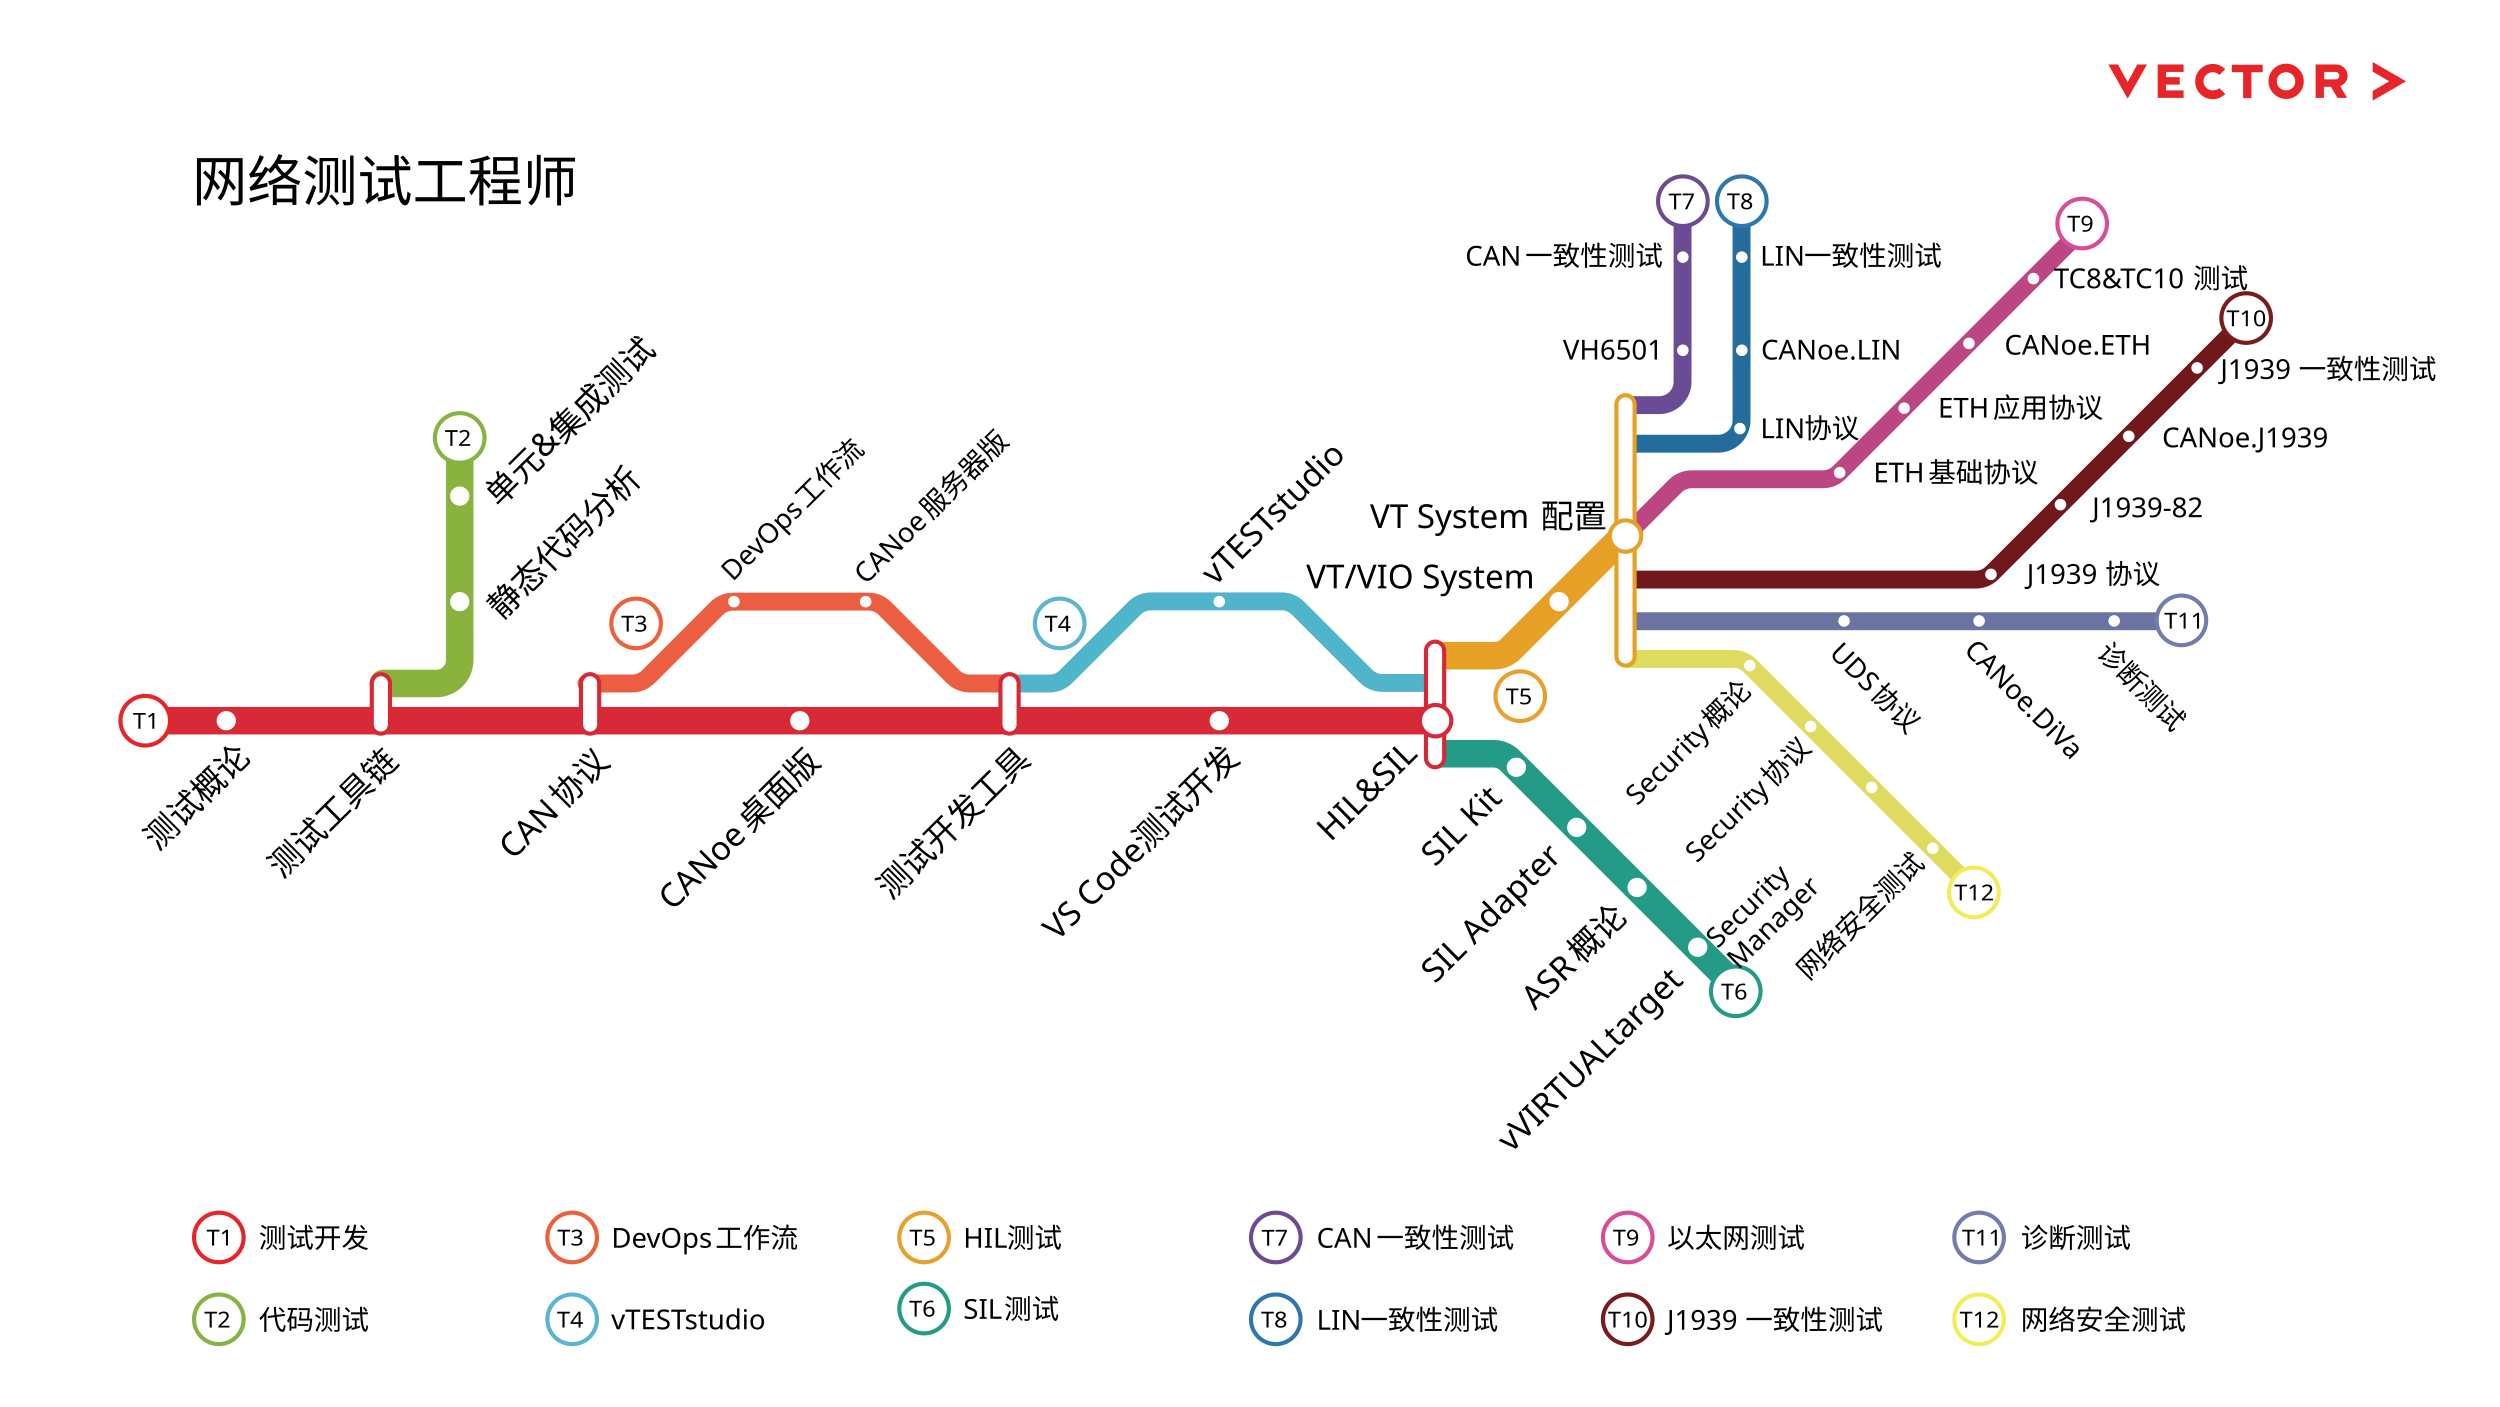
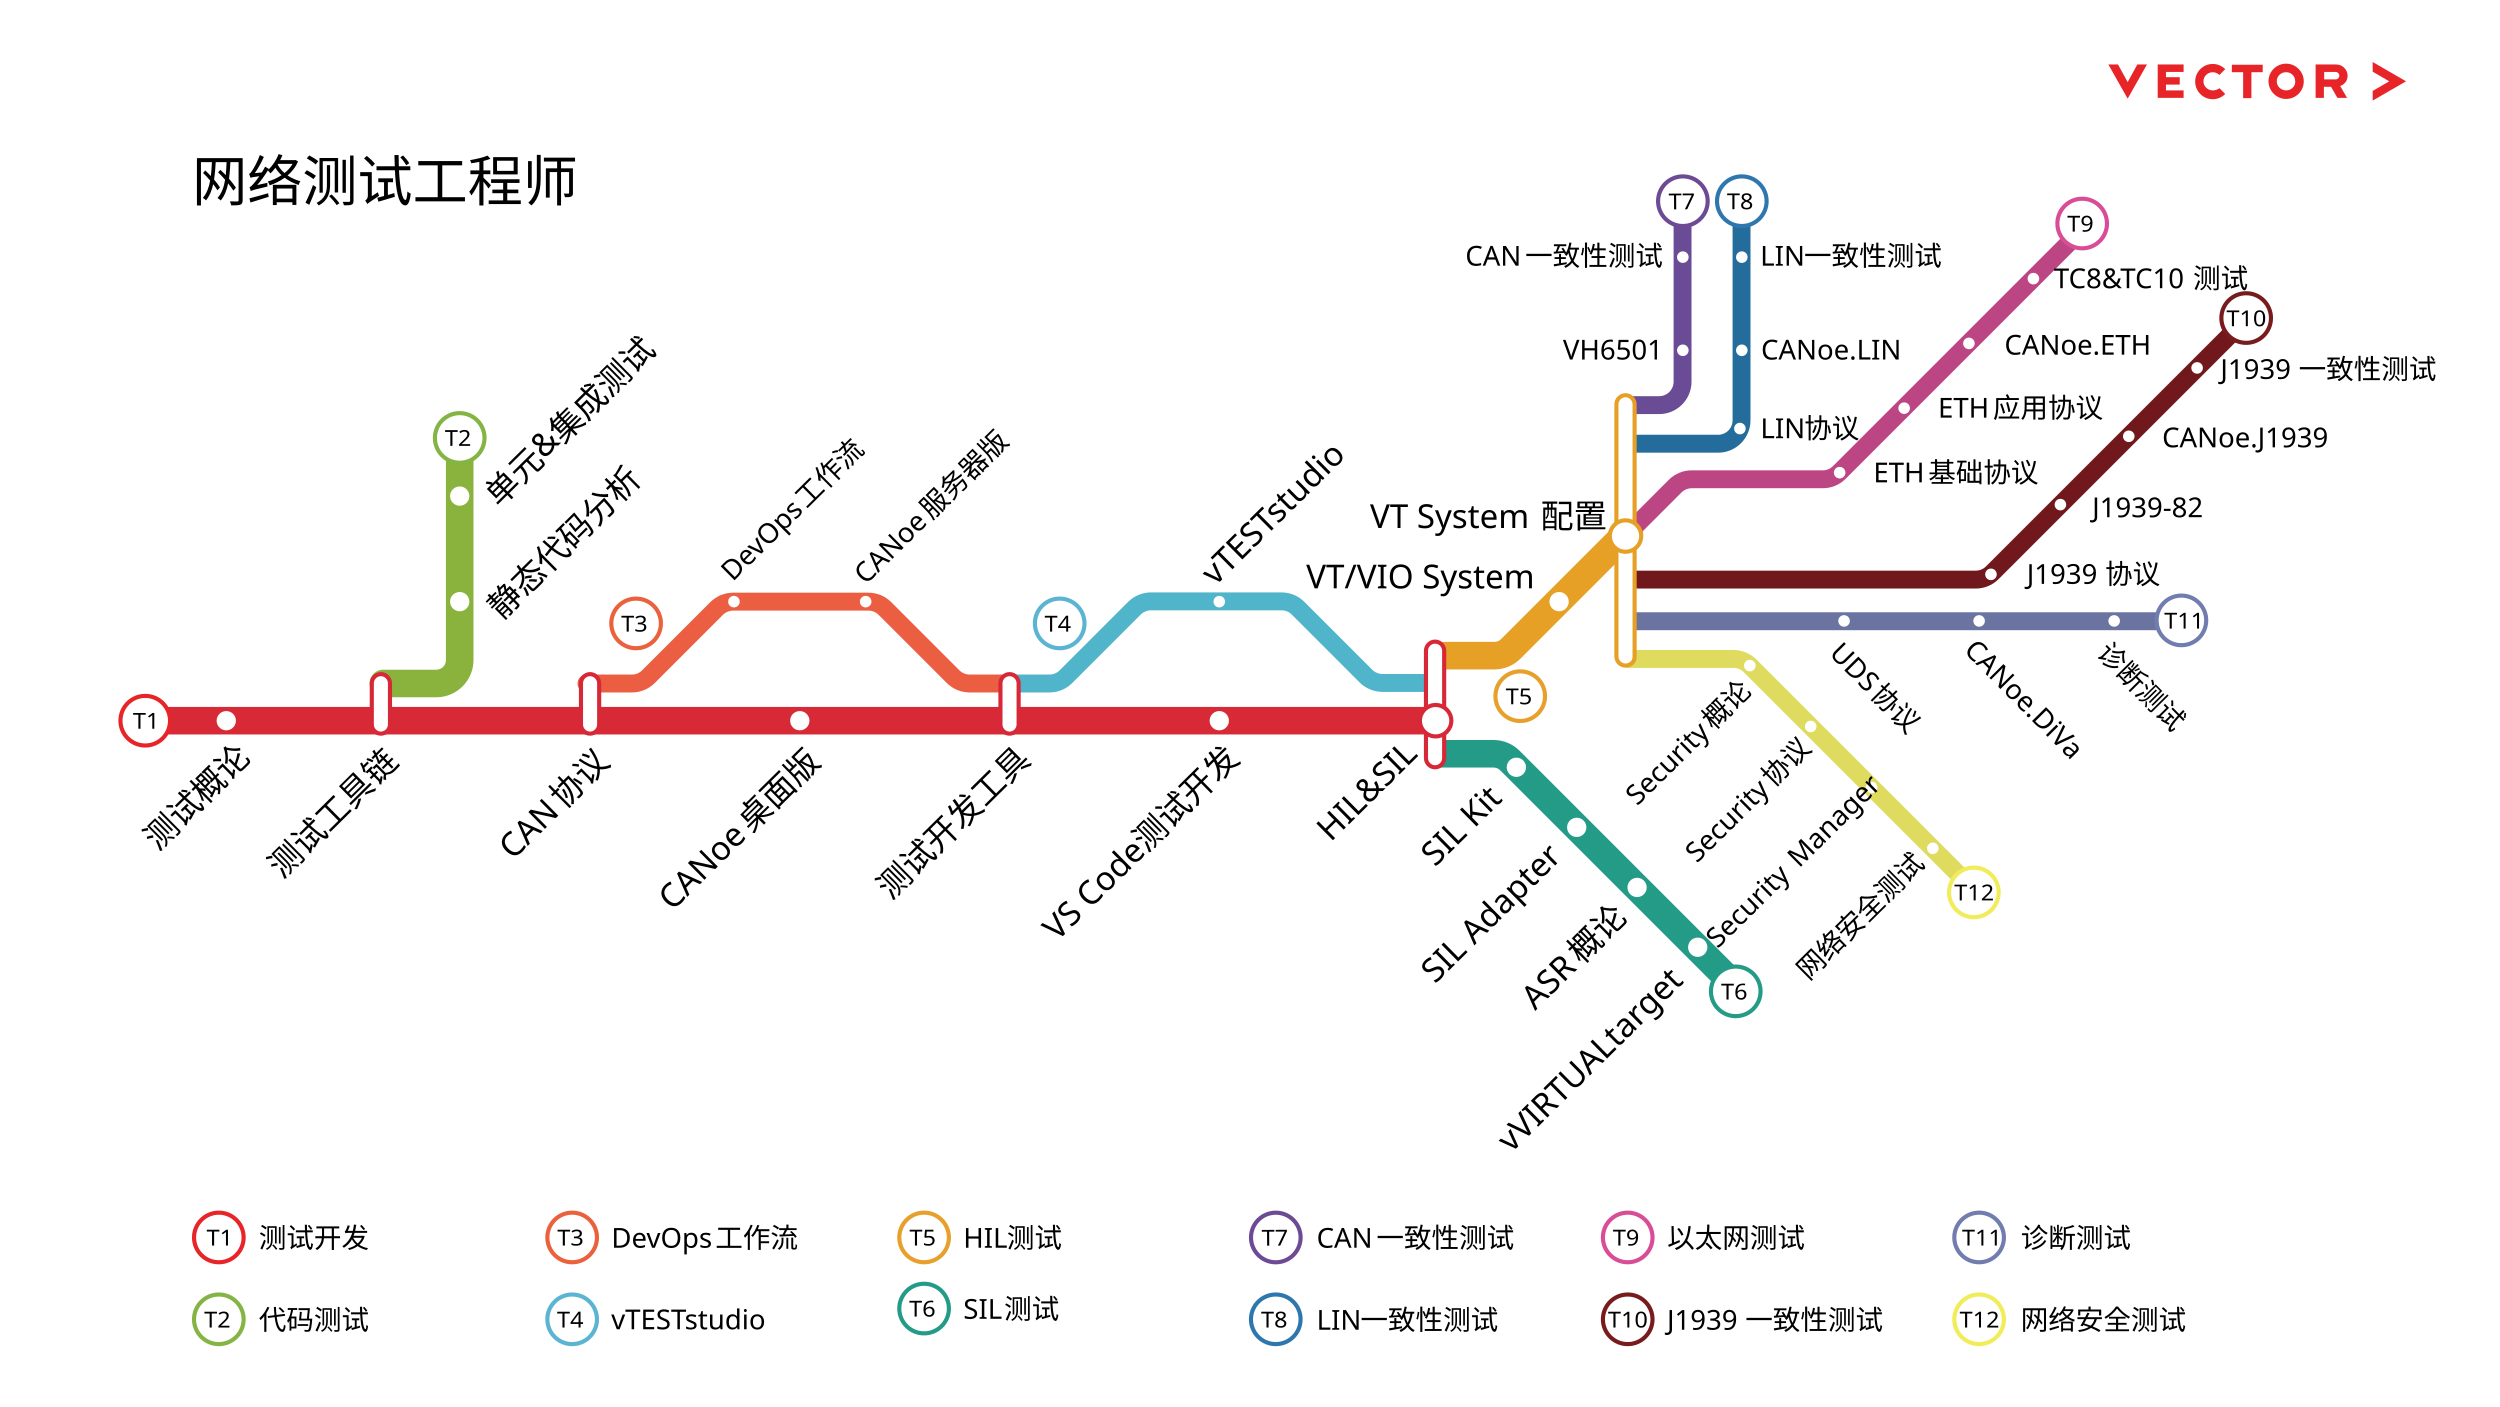
<svg xmlns="http://www.w3.org/2000/svg" version="1.1" x="0px" y="0px" viewBox="0 0 907.1 510.2" style="enable-background:new 0 0 907.1 510.2;" xml:space="preserve">
  <style type="text/css">
	.st0{fill:#FFFFFF;}
	.st1{fill:none;stroke:#D82A36;stroke-width:10;stroke-linecap:round;stroke-linejoin:round;stroke-miterlimit:10;}
	
		.st2{fill-rule:evenodd;clip-rule:evenodd;fill:none;stroke:#89B33D;stroke-width:6.5;stroke-linecap:round;stroke-linejoin:round;stroke-miterlimit:10;}
	
		.st3{fill-rule:evenodd;clip-rule:evenodd;fill:none;stroke:#EB5E42;stroke-width:6.5;stroke-linecap:round;stroke-linejoin:round;stroke-miterlimit:10;}
	.st4{fill:none;stroke:#50B5CA;stroke-width:10;stroke-linecap:round;stroke-linejoin:round;stroke-miterlimit:10;}
	.st5{fill:none;stroke:#E5A025;stroke-width:6.5;stroke-linecap:round;stroke-linejoin:round;stroke-miterlimit:10;}
	.st6{fill:none;stroke:#89B43B;stroke-width:6.5;stroke-linecap:round;stroke-linejoin:round;stroke-miterlimit:10;}
	.st7{fill:none;stroke:#89B33D;stroke-width:6.5;stroke-linecap:round;stroke-linejoin:round;stroke-miterlimit:10;}
	.st8{fill:none;stroke:#EB5E42;stroke-width:10;stroke-linecap:round;stroke-linejoin:round;stroke-miterlimit:10;}
	.st9{fill:none;stroke:#50B5CA;stroke-width:6.5;stroke-linecap:round;stroke-linejoin:round;stroke-miterlimit:10;}
	
		.st10{fill-rule:evenodd;clip-rule:evenodd;fill:none;stroke:#D82A36;stroke-width:10;stroke-linecap:round;stroke-linejoin:round;stroke-miterlimit:10;}
	.st11{fill:none;stroke:#EB5E42;stroke-width:6.5;stroke-linecap:round;stroke-linejoin:round;stroke-miterlimit:10;}
	
		.st12{fill-rule:evenodd;clip-rule:evenodd;fill:none;stroke:#50B5CA;stroke-width:6.5;stroke-linecap:round;stroke-linejoin:round;stroke-miterlimit:10;}
	
		.st13{fill-rule:evenodd;clip-rule:evenodd;fill:none;stroke:#E5A025;stroke-width:6.5;stroke-linecap:round;stroke-linejoin:round;stroke-miterlimit:10;}
	
		.st14{fill-rule:evenodd;clip-rule:evenodd;fill:none;stroke:#239B87;stroke-width:6.5;stroke-linecap:round;stroke-linejoin:round;stroke-miterlimit:10;}
	.st15{fill:none;stroke:#89B33D;stroke-width:10;stroke-linecap:round;stroke-linejoin:round;stroke-miterlimit:10;}
	.st16{fill:none;stroke:#E5A025;stroke-width:10;stroke-linecap:round;stroke-linejoin:round;stroke-miterlimit:10;}
	.st17{fill:none;stroke:#239B87;stroke-width:10;stroke-linecap:round;stroke-linejoin:round;stroke-miterlimit:10;}
	.st18{fill:none;stroke:#6A4B95;stroke-width:6.5;stroke-linecap:round;stroke-linejoin:round;stroke-miterlimit:10;}
	.st19{fill:none;stroke:#246C9C;stroke-width:6.5;stroke-linecap:round;stroke-linejoin:round;stroke-miterlimit:10;}
	.st20{fill:none;stroke:#BC4684;stroke-width:6.5;stroke-linecap:round;stroke-linejoin:round;stroke-miterlimit:10;}
	.st21{fill:none;stroke:#71181D;stroke-width:6.5;stroke-linecap:round;stroke-linejoin:round;stroke-miterlimit:10;}
	.st22{fill:none;stroke:#6B73A0;stroke-width:6.5;stroke-linecap:round;stroke-linejoin:round;stroke-miterlimit:10;}
	.st23{fill:none;stroke:#DFDB5F;stroke-width:6.5;stroke-linecap:round;stroke-linejoin:round;stroke-miterlimit:10;}
	.st24{fill:none;stroke:#239B87;stroke-width:6.5;stroke-linecap:round;stroke-linejoin:round;stroke-miterlimit:10;}
	.st25{fill:none;stroke:#6D79A7;stroke-width:6.5;stroke-linecap:round;stroke-linejoin:round;stroke-miterlimit:10;}
	.st26{display:none;}
	.st27{display:inline;opacity:0.5;fill:#DF5D42;}
	.st28{display:inline;}
	.st29{opacity:0.5;fill:#DF5D42;}
	.st30{display:inline;opacity:0.5;fill:#6C4A94;}
	.st31{display:inline;opacity:0.5;fill:#DD9C2C;}
	.st32{opacity:0.5;fill-rule:evenodd;clip-rule:evenodd;fill:#6A4A94;}
	.st33{opacity:0.5;fill-rule:evenodd;clip-rule:evenodd;fill:#E6B340;}
	.st34{display:inline;opacity:0.5;fill:#229C85;}
	.st35{opacity:0.5;fill:#229C85;}
	.st36{display:inline;opacity:0.5;fill:#89B43B;}
	.st37{opacity:0.5;fill:#DD9C2C;}
	.st38{opacity:0.5;fill:#4AACBE;}
	.st39{display:inline;opacity:0.5;fill:#8BB33D;}
	.st40{fill-rule:evenodd;clip-rule:evenodd;fill:#FFFFFF;stroke:#D72838;stroke-width:1.5;stroke-miterlimit:10;}
	.st41{fill-rule:evenodd;clip-rule:evenodd;fill:#FFFFFF;stroke:#4AACBE;stroke-width:1.5;stroke-miterlimit:10;}
	
		.st42{fill-rule:evenodd;clip-rule:evenodd;fill:#FFFFFF;stroke:#EB5E42;stroke-width:1.5;stroke-linecap:round;stroke-linejoin:round;stroke-miterlimit:10;}
	
		.st43{fill-rule:evenodd;clip-rule:evenodd;fill:none;stroke:#EB5E42;stroke-width:1.5;stroke-linecap:round;stroke-linejoin:round;stroke-miterlimit:10;}
	
		.st44{fill-rule:evenodd;clip-rule:evenodd;fill:#FFFFFF;stroke:#E5A025;stroke-width:1.5;stroke-linecap:round;stroke-linejoin:round;stroke-miterlimit:10;}
	.st45{fill-rule:evenodd;clip-rule:evenodd;fill:#FFFFFF;stroke:#DD9C2C;stroke-width:1.5;stroke-miterlimit:10;}
	.st46{fill-rule:evenodd;clip-rule:evenodd;fill:#FFFFFF;stroke:#6A74A1;stroke-width:1.5;stroke-miterlimit:10;}
	.st47{fill-rule:evenodd;clip-rule:evenodd;fill:#FFFFFF;stroke:#84AC3D;stroke-width:1.5;stroke-miterlimit:10;}
	
		.st48{fill-rule:evenodd;clip-rule:evenodd;fill:#FFFFFF;stroke:#50B5CA;stroke-width:1.5;stroke-linecap:round;stroke-linejoin:round;stroke-miterlimit:10;}
	.st49{fill-rule:evenodd;clip-rule:evenodd;fill:#FFFFFF;stroke:#DF5D42;stroke-width:1.5;stroke-miterlimit:10;}
	.st50{fill-rule:evenodd;clip-rule:evenodd;fill:#FFFFFF;stroke:#E72427;stroke-width:1.5;stroke-miterlimit:10;}
	.st51{fill-rule:evenodd;clip-rule:evenodd;fill:#FFFFFF;stroke:#84B443;stroke-width:1.5;stroke-miterlimit:10;}
	.st52{fill-rule:evenodd;clip-rule:evenodd;fill:#FFFFFF;stroke:#EB613B;stroke-width:1.5;stroke-miterlimit:10;}
	.st53{fill-rule:evenodd;clip-rule:evenodd;fill:#FFFFFF;stroke:#5BB4D1;stroke-width:1.5;stroke-miterlimit:10;}
	.st54{fill-rule:evenodd;clip-rule:evenodd;fill:#FFFFFF;stroke:#E6A02B;stroke-width:1.5;stroke-miterlimit:10;}
	
		.st55{fill-rule:evenodd;clip-rule:evenodd;fill:none;stroke:#239B86;stroke-width:1.5;stroke-linecap:round;stroke-linejoin:round;stroke-miterlimit:10;}
	
		.st56{fill-rule:evenodd;clip-rule:evenodd;fill:#FFFFFF;stroke:#239B86;stroke-width:1.5;stroke-linecap:round;stroke-linejoin:round;stroke-miterlimit:10;}
	
		.st57{fill-rule:evenodd;clip-rule:evenodd;fill:none;stroke:#6D4A94;stroke-width:1.5;stroke-linecap:round;stroke-linejoin:round;stroke-miterlimit:10;}
	
		.st58{fill-rule:evenodd;clip-rule:evenodd;fill:#FFFFFF;stroke:#6D4A94;stroke-width:1.5;stroke-linecap:round;stroke-linejoin:round;stroke-miterlimit:10;}
	.st59{fill-rule:evenodd;clip-rule:evenodd;fill:none;stroke:#2E77AE;stroke-width:1.5;stroke-miterlimit:10;}
	.st60{fill-rule:evenodd;clip-rule:evenodd;fill:#FFFFFF;stroke:#2E77AE;stroke-width:1.5;stroke-miterlimit:10;}
	
		.st61{fill-rule:evenodd;clip-rule:evenodd;fill:none;stroke:#D84D96;stroke-width:1.5;stroke-linecap:round;stroke-linejoin:round;stroke-miterlimit:22.926;}
	
		.st62{fill-rule:evenodd;clip-rule:evenodd;fill:#FFFFFF;stroke:#D84D96;stroke-width:1.5;stroke-linecap:round;stroke-linejoin:round;stroke-miterlimit:22.926;}
	
		.st63{fill-rule:evenodd;clip-rule:evenodd;fill:none;stroke:#781B1D;stroke-width:1.5;stroke-linecap:round;stroke-linejoin:round;stroke-miterlimit:10;}
	
		.st64{fill-rule:evenodd;clip-rule:evenodd;fill:#FFFFFF;stroke:#781B1D;stroke-width:1.5;stroke-linecap:round;stroke-linejoin:round;stroke-miterlimit:10;}
	.st65{fill-rule:evenodd;clip-rule:evenodd;fill:#FFFFFF;stroke:#717CAF;stroke-width:1.5;stroke-miterlimit:10;}
	.st66{font-family:'Inter-Regular-Adobe';}
	.st67{font-size:8px;}
	.st68{fill:none;}
	.st69{font-family:'NotoSansCJKsc-Medium-GBpc-EUC-H';}
	.st70{font-size:10px;}
	
		.st71{fill-rule:evenodd;clip-rule:evenodd;fill:#FFFFFF;stroke:#F1EC5A;stroke-width:1.5;stroke-linecap:round;stroke-linejoin:round;stroke-miterlimit:22.926;}
	.st72{font-family:'NotoSansCJKsc-Regular-GBpc-EUC-H';}
	.st73{font-size:12px;}
	.st74{font-family:'SourceHanSansSC-Regular-GBpc-EUC-H';}
	.st75{font-family:'NotoSansCJKsc-Bold-GBpc-EUC-H';}
	.st76{font-size:20px;}
	.st77{fill:#E72427;}
</style>
  <g id="背景">
    <rect x="-8.5" y="-8.5" class="st0" width="924.1" height="527.2" />
  </g>
  <g id="线路">
    <line class="st1" x1="52.7" y1="261.5" x2="517.3" y2="261.5" />
    <path class="st15" d="M139.1,248h19.2c4.7,0,8.5-3.8,8.5-8.5v-77.7" />
    <path class="st11" d="M212.8,248h16.5c2.3,0,4.4-0.9,6-2.5l24.7-24.7c1.6-1.6,3.8-2.5,6-2.5h49.1c2.3,0,4.4,0.9,6,2.5l24.7,24.7   c1.6,1.6,3.8,2.5,6,2.5h15.6" />
    <path class="st9" d="M365.8,248h15c2.3,0,4.4-0.9,6-2.5l24.8-24.8c1.6-1.6,3.8-2.5,6-2.5h47.4c2.3,0,4.4,0.9,6,2.5l24.6,24.6   c1.6,1.6,3.8,2.5,6,2.5h15.5" />
    <path class="st16" d="M524.1,237.9h18.1c2.3,0,4.4-0.9,6-2.5l43-43" />
    <path class="st17" d="M522.1,273.5h19.8c2.3,0,4.4,0.9,6,2.5l80.7,80.7" />
    <path class="st18" d="M591.8,147h10.2c4.7,0,8.5-3.8,8.5-8.5V76" />
    <path class="st19" d="M591.8,161h31.6c4.7,0,8.5-3.8,8.5-8.5V79" />
    <path class="st20" d="M591.8,192.4l16-16c1.6-1.6,3.8-2.5,6-2.5h47.6c2.3,0,4.4-0.9,6-2.5l84.3-84.3" />
    <path class="st21" d="M589.8,210.3h127.1c2.3,0,4.4-0.9,6-2.5l88.9-88.9" />
    <line class="st22" x1="591.2" y1="225.4" x2="786.5" y2="225.4" />
    <path class="st23" d="M591.2,239.1h37.8c2.3,0,4.4,0.9,6,2.5l77.4,77.4" />
  </g>
  <g id="延申" class="st26">
</g>
  <g id="站点">
    <path class="st40" d="M138.2,266.2L138.2,266.2c-1.8,0-3.3-1.5-3.3-3.3v-15c0-1.8,1.5-3.3,3.3-3.3l0,0c1.8,0,3.3,1.5,3.3,3.3v15   C141.5,264.7,140,266.2,138.2,266.2z" />
    <path class="st40" d="M214.1,266.2L214.1,266.2c-1.8,0-3.3-1.5-3.3-3.3v-15c0-1.8,1.5-3.3,3.3-3.3h0c1.8,0,3.3,1.5,3.3,3.3v15   C217.4,264.7,215.9,266.2,214.1,266.2z" />
    <path class="st40" d="M366.3,266.2L366.3,266.2c-1.8,0-3.3-1.5-3.3-3.3v-15c0-1.8,1.5-3.3,3.3-3.3h0c1.8,0,3.3,1.5,3.3,3.3v15   C369.6,264.7,368.1,266.2,366.3,266.2z" />
    <g>
      <path class="st40" d="M520.7,278.4L520.7,278.4c-1.8,0-3.3-1.5-3.3-3.3v-39c0-1.8,1.5-3.3,3.3-3.3l0,0c1.8,0,3.3,1.5,3.3,3.3v39    C524,276.9,522.5,278.4,520.7,278.4z" />
      <circle class="st40" cx="520.9" cy="261.5" r="5.7" />
    </g>
    <g>
      <path class="st44" d="M589.8,241.5L589.8,241.5c-1.8,0-3.3-1.5-3.3-3.3v-91.5c0-1.8,1.5-3.3,3.3-3.3l0,0c1.8,0,3.3,1.5,3.3,3.3    v91.5C593.2,240,591.7,241.5,589.8,241.5z" />
      <circle class="st44" cx="589.8" cy="194.5" r="5.7" />
    </g>
    <circle class="st0" cx="82.1" cy="261.5" r="3.5" />
    <circle class="st0" cx="166.8" cy="218.3" r="3.5" />
    <circle class="st0" cx="166.8" cy="180" r="3.5" />
    <circle class="st0" cx="290.2" cy="261.5" r="3.5" />
    <circle class="st0" cx="442.4" cy="261.5" r="3.5" />
    <circle class="st0" cx="550.2" cy="278.4" r="3.5" />
    <circle class="st0" cx="616" cy="343.7" r="3.5" />
    <circle class="st0" cx="594" cy="322" r="3.5" />
    <circle class="st0" cx="572.1" cy="300.2" r="3.5" />
    <circle class="st0" cx="565.7" cy="218.3" r="3.5" />
    <circle class="st0" cx="266.3" cy="218.3" r="2.1" />
    <circle class="st0" cx="314.1" cy="218.3" r="2.1" />
    <circle class="st0" cx="442.4" cy="218.3" r="2.1" />
    <circle class="st0" cx="634.9" cy="241.5" r="2.1" />
    <circle class="st0" cx="701.3" cy="307.8" r="2.1" />
    <circle class="st0" cx="679.1" cy="285.7" r="2.1" />
    <circle class="st0" cx="657" cy="263.6" r="2.1" />
    <circle class="st0" cx="797.2" cy="133.5" r="2.1" />
    <circle class="st0" cx="722.4" cy="208.4" r="2.1" />
    <circle class="st0" cx="747.6" cy="183.1" r="2.1" />
    <circle class="st0" cx="772.4" cy="158.3" r="2.1" />
    <circle class="st0" cx="667.5" cy="171.5" r="2.1" />
    <circle class="st0" cx="737.8" cy="101.1" r="2.1" />
    <circle class="st0" cx="714.4" cy="124.6" r="2.1" />
    <circle class="st0" cx="690.9" cy="148.1" r="2.1" />
    <circle class="st0" cx="631.3" cy="155.5" r="2.1" />
    <circle class="st0" cx="632" cy="127.1" r="2.1" />
    <circle class="st0" cx="632" cy="93.3" r="2.1" />
    <circle class="st0" cx="610.6" cy="127.1" r="2.1" />
    <circle class="st0" cx="610.6" cy="93.3" r="2.1" />
    <circle class="st0" cx="767.1" cy="225.3" r="2.1" />
    <circle class="st0" cx="669.1" cy="225.3" r="2.1" />
    <circle class="st0" cx="718.1" cy="225.3" r="2.1" />
  </g>
  <g id="路线名">
    <g>
      <circle class="st50" cx="79.4" cy="449" r="9" />
      <text transform="matrix(1.0644 0 0 1 74.9515 451.9234)" class="st66 st67">T1</text>
    </g>
    <g>
      <circle class="st50" cx="52.7" cy="261.5" r="9" />
      <text transform="matrix(1.0644 0 0 1 48.2247 264.4154)" class="st66 st67">T1</text>
    </g>
    <rect x="93.9" y="443.9" class="st68" width="101.1" height="10.1" />
    <text transform="matrix(1 0 0 1 93.8976 452.7337)" class="st69 st70">测试开发</text>
    <g>
      <circle class="st51" cx="79.4" cy="478.7" r="9" />
      <text transform="matrix(1.0644 0 0 1 74.0865 481.6734)" class="st66 st67">T2</text>
    </g>
    <g>
      <circle class="st51" cx="166.8" cy="158.9" r="9" />
      <text transform="matrix(1.0644 0 0 1 161.4198 161.7893)" class="st66 st67">T2</text>
    </g>
    <rect x="93.9" y="473.7" class="st68" width="101.1" height="10.1" />
    <text transform="matrix(1 0 0 1 93.8976 482.4837)" class="st69 st70">代码测试     </text>
    <g>
      <circle class="st52" cx="207.6" cy="449" r="9" />
      <text transform="matrix(1.0644 0 0 1 202.2201 451.9234)" class="st66 st67">T3</text>
    </g>
    <g>
      <circle class="st52" cx="230.8" cy="226.2" r="9" />
      <text transform="matrix(1.0644 0 0 1 225.3932 229.1654)" class="st66 st67">T3</text>
    </g>
    <rect x="221.8" y="443.9" class="st68" width="101.1" height="10.1" />
    <text transform="matrix(1 0 0 1 221.8315 452.7337)">
      <tspan x="0" y="0" class="st66 st70">DevOps</tspan>
      <tspan x="37.7" y="0" class="st69 st70">工作流</tspan>
    </text>
    <g>
      <circle class="st53" cx="207.6" cy="478.7" r="9" />
      <text transform="matrix(1.0644 0 0 1 202.0995 481.6734)" class="st66 st67">T4</text>
    </g>
    <g>
      <circle class="st53" cx="384.5" cy="226.2" r="9" />
      <text transform="matrix(1.0644 0 0 1 379.0221 229.1654)" class="st66 st67">T4</text>
    </g>
    <rect x="221.8" y="473.7" class="st68" width="101.1" height="10.1" />
    <text transform="matrix(1 0 0 1 221.7717 482.3216)" class="st66 st70">vTESTstudio</text>
    <g>
      <circle class="st54" cx="335.3" cy="449" r="9" />
      <text transform="matrix(1.0644 0 0 1 329.9906 451.9234)" class="st66 st67">T5</text>
    </g>
    <g>
      <circle class="st54" cx="551.6" cy="252.6" r="9" />
      <text transform="matrix(1.0644 0 0 1 546.3329 255.5412)" class="st66 st67">T5</text>
    </g>
    <rect x="349.5" y="443.9" class="st68" width="101.1" height="10.1" />
    <text transform="matrix(1 0 0 1 349.5221 452.7337)">
      <tspan x="0" y="0" class="st66 st70">HIL</tspan>
      <tspan x="15.8" y="0" class="st69 st70">测试</tspan>
    </text>
    <g>
      <circle class="st55" cx="335.3" cy="474.8" r="9" />
      <text transform="matrix(1.0644 0 0 1 329.8764 477.7092)" class="st66 st67">T6</text>
    </g>
    <g>
      <circle class="st56" cx="629.8" cy="359.7" r="9" />
      <text transform="matrix(1.0644 0 0 1 624.4588 362.6654)" class="st66 st67">T6</text>
    </g>
    <rect x="349.5" y="469.7" class="st68" width="101.1" height="10.1" />
    <text transform="matrix(1 0 0 1 349.5221 478.5195)">
      <tspan x="0" y="0" class="st66 st70">SIL</tspan>
      <tspan x="14.8" y="0" class="st69 st70">测试</tspan>
    </text>
    <g>
      <ellipse transform="matrix(1 -6.751167e-03 6.751167e-03 1 -3.0206 3.1356)" class="st57" cx="462.9" cy="449" rx="9" ry="9" />
      <text transform="matrix(1.0644 -7.184699e-03 6.750000e-03 1 457.7887 451.9932)" class="st66 st67">T7</text>
    </g>
    <g>
      <ellipse transform="matrix(1 -6.751167e-03 6.751167e-03 1 -0.4788 4.1239)" class="st58" cx="610.6" cy="73" rx="9" ry="9" />
      <text transform="matrix(1.0644 -7.184699e-03 6.750000e-03 1 605.4553 75.9844)" class="st66 st67">T7</text>
    </g>
    <rect x="477.7" y="443.9" class="st68" width="101.1" height="10.1" />
    <text transform="matrix(1 0 0 1 477.7152 452.7337)">
      <tspan x="0" y="0" class="st66 st70">CAN</tspan>
      <tspan x="21.7" y="0" class="st69 st70">一致性测试</tspan>
    </text>
    <g>
      <circle class="st59" cx="462.9" cy="478.7" r="9" />
      <text transform="matrix(1.0644 0 0 1 457.5494 481.6734)" class="st66 st67">T8</text>
    </g>
    <g>
      <circle class="st60" cx="632" cy="73" r="9" />
      <text transform="matrix(1.0644 0 0 1 626.5911 75.9146)" class="st66 st67">T8</text>
    </g>
    <rect x="477.7" y="473.7" class="st68" width="101.1" height="10.1" />
    <text transform="matrix(1 0 0 1 477.7152 482.4837)">
      <tspan x="0" y="0" class="st66 st70">LIN</tspan>
      <tspan x="15.9" y="0" class="st69 st70">一致性测试</tspan>
    </text>
    <g>
      <circle class="st61" cx="590.6" cy="449" r="9" />
      <text transform="matrix(1.0644 0 0 1 585.2099 451.9234)" class="st66 st67">T9</text>
    </g>
    <g>
      <circle class="st62" cx="755.5" cy="81.1" r="9" />
      <text transform="matrix(1.0644 0 0 1 750.077 84.0317)" class="st66 st67">T9</text>
    </g>
    <rect x="604.9" y="443.9" class="st68" width="101.1" height="10.1" />
    <text transform="matrix(1 0 0 1 604.9126 452.7337)" class="st69 st70">以太网测试</text>
    <g>
      <circle class="st63" cx="590.6" cy="478.7" r="9" />
      <text transform="matrix(1.0644 0 0 1 583.4318 481.6734)" class="st66 st67">T10</text>
    </g>
    <g>
      <circle class="st64" cx="815" cy="115.4" r="9" />
      <text transform="matrix(1.0644 0 0 1 807.8416 118.3676)" class="st66 st67">T10</text>
    </g>
    <rect x="604.9" y="473.7" class="st68" width="101.1" height="10.1" />
    <text transform="matrix(1 0 0 1 604.8518 482.4837)">
      <tspan x="0" y="0" class="st66 st70">J1939</tspan>
      <tspan x="28.4" y="0" class="st69 st70">一致性测试</tspan>
    </text>
    <g>
      <circle class="st65" cx="718.1" cy="449" r="9" />
      <text transform="matrix(1.0644 0 0 1 711.8868 451.9234)" class="st66 st67">T11</text>
    </g>
    <g>
      <circle class="st65" cx="791.5" cy="225.1" r="9" />
      <text transform="matrix(1.0644 0 0 1 785.2684 228.0758)" class="st66 st67">T11</text>
    </g>
    <rect x="733.2" y="443.9" class="st68" width="101.1" height="10.1" />
    <text transform="matrix(1 0 0 1 733.1985 452.7337)" class="st69 st70">诊断测试</text>
    <g>
      <circle class="st71" cx="718.1" cy="478.7" r="9" />
      <text transform="matrix(1.0644 0 0 1 711.0214 481.6734)" class="st66 st67">T12</text>
    </g>
    <g>
      <circle class="st71" cx="716.2" cy="323.8" r="9" />
      <text transform="matrix(1.0644 0 0 1 709.0875 326.7096)" class="st66 st67">T12</text>
    </g>
    <rect x="733.2" y="473.7" class="st68" width="101.1" height="10.1" />
    <text transform="matrix(1 0 0 1 733.199 482.4847)" class="st69 st70">网络安全测试</text>
  </g>
  <g id="站点文字">
    <text transform="matrix(0.711 -0.7032 0.7032 0.711 57.3063 309.0526)" class="st72 st73">测试概论</text>
    <text transform="matrix(0.711 -0.7032 0.7032 0.711 102.4108 319.1161)" class="st72 st73">测试工具链</text>
    <text transform="matrix(0.711 -0.7032 0.7032 0.711 186.0759 312.2684)">
      <tspan x="0" y="0" class="st66 st73">CAN</tspan>
      <tspan x="26.1" y="0" class="st72 st73">协议</tspan>
    </text>
    <text transform="matrix(0.711 -0.7032 0.7032 0.711 323.2858 326.8046)" class="st72 st73">测试开发工具</text>
    <text transform="matrix(0.711 -0.7032 0.7032 0.711 383.4938 341.7977)" class="st72 st73">VS Code测试开发</text>
    <text transform="matrix(0.711 -0.7032 0.7032 0.711 243.9528 330.7499)">
      <tspan x="0" y="0" class="st66 st73">CANoe</tspan>
      <tspan x="40.3" y="0" class="st72 st73">桌面版</tspan>
    </text>
    <text transform="matrix(0.711 -0.7032 0.7032 0.711 482.8239 305.6854)" class="st66 st73">HIL&amp;SIL</text>
    <text transform="matrix(0.711 -0.7032 0.7032 0.711 520.6657 314.7723)" class="st66 st73">SIL Kit</text>
    <text transform="matrix(0.711 -0.7032 0.7032 0.711 520.6657 357.1512)" class="st66 st73">SIL Adapter</text>
    <text transform="matrix(0.711 -0.7032 0.7032 0.711 548.2946 418.5048)" class="st66 st73">vVIRTUALtarget</text>
    <text transform="matrix(0.711 -0.7032 0.7032 0.711 557.006 366.8417)">
      <tspan x="0" y="0" class="st66 st73">ASR</tspan>
      <tspan x="23.7" y="0" class="st72 st73">概论</tspan>
    </text>
    <text transform="matrix(0.711 -0.7032 0.7032 0.711 181.0124 184.3612)" class="st74 st73">单元&amp;集成测试</text>
    <text transform="matrix(0.711 -0.7032 0.7032 0.711 182.0539 225.1385)" class="st72 st73">静态代码分析</text>
    <text transform="matrix(0.711 -0.7032 0.7032 0.711 265.8273 211.2274)">
      <tspan x="0" y="0" class="st66 st70">DevOps</tspan>
      <tspan x="37.7" y="0" class="st72 st70">工作流</tspan>
    </text>
    <text transform="matrix(0.711 -0.7032 0.7032 0.711 314.0978 212.37)">
      <tspan x="0" y="0" class="st66 st70">CANoe</tspan>
      <tspan x="33.6" y="0" class="st72 st70">服务器版</tspan>
    </text>
    <text transform="matrix(0.711 -0.7032 0.7032 0.711 440.8757 212.7899)" class="st66 st73">vTESTstudio</text>
    <rect x="462.7" y="203.1" class="st68" width="109.1" height="10.7" />
    <text transform="matrix(1 0 0 1 473.9397 213.4809)" class="st66 st73">VT/VIO System</text>
    <rect x="480.8" y="181" class="st68" width="102.1" height="10.7" />
    <text transform="matrix(1 0 0 1 493.9654 191.5848)">
      <tspan x="0" y="0" class="st66 st73"> VT System</tspan>
      <tspan x="65" y="0" class="st74 st73">配置</tspan>
    </text>
    <rect x="529.8" y="87.6" class="st68" width="73.6" height="10.7" />
    <text transform="matrix(1 0 0 1 531.673 96.3978)">
      <tspan x="0" y="0" class="st66 st70">CAN</tspan>
      <tspan x="21.7" y="0" class="st74 st70">一致性测试</tspan>
    </text>
    <rect x="679.7" y="166.2" class="st68" width="85.3" height="10.7" />
    <text transform="matrix(1 0 0 1 679.7452 175.0136)">
      <tspan x="0" y="0" class="st66 st70">ETH</tspan>
      <tspan x="19.9" y="0" class="st74 st70">基础协议</tspan>
    </text>
    <rect x="703.2" y="142.7" class="st68" width="89.6" height="10.7" />
    <text transform="matrix(1 0 0 1 703.1974 151.5335)">
      <tspan x="0" y="0" class="st66 st70">ETH</tspan>
      <tspan x="19.9" y="0" class="st74 st70">应用协议</tspan>
    </text>
    <rect x="716.2" y="120" class="st68" width="78.6" height="10.7" />
    <text transform="matrix(1 0 0 1 727.2946 128.6839)" class="st66 st70">CANoe.ETH</text>
    <rect x="743.7" y="95.8" class="st68" width="73.6" height="10.7" />
    <text transform="matrix(1 0 0 1 745.217 104.5752)">
      <tspan x="0" y="0" class="st66 st70">TC8&amp;TC10</tspan>
      <tspan x="50.5" y="0" class="st74 st70">测试</tspan>
    </text>
    <rect x="530.4" y="121.8" class="st68" width="73.6" height="10.7" />
    <text transform="matrix(1 0 0 1 567.0912 130.4547)" class="st66 st70">VH6501</text>
    <rect x="638.7" y="87.6" class="st68" width="73.6" height="9.9" />
    <text transform="matrix(1 0 0 1 638.6727 96.3979)">
      <tspan x="0" y="0" class="st66 st70">LIN</tspan>
      <tspan x="15.9" y="0" class="st74 st70">一致性测试</tspan>
    </text>
    <rect x="639" y="121.8" class="st68" width="73.6" height="10.7" />
    <text transform="matrix(1 0 0 1 638.9737 130.4548)" class="st66 st70">CANoe.LIN</text>
    <rect x="638.8" y="150.2" class="st68" width="73.6" height="10.7" />
    <text transform="matrix(1 0 0 1 638.7549 158.9869)">
      <tspan x="0" y="0" class="st66 st70">LIN</tspan>
      <tspan x="15.9" y="0" class="st74 st70">协议</tspan>
    </text>
    <rect x="735.4" y="203" class="st68" width="85.3" height="10.7" />
    <text transform="matrix(1 0 0 1 735.3964 211.846)">
      <tspan x="0" y="0" class="st66 st70">J1939</tspan>
      <tspan x="28.4" y="0" class="st74 st70">协议</tspan>
    </text>
    <rect x="759.1" y="179" class="st68" width="85.3" height="10.7" />
    <text transform="matrix(1 0 0 1 759.1255 187.6721)" class="st66 st70">J1939-82</text>
    <rect x="784.5" y="153.7" class="st68" width="85.3" height="10.7" />
    <text transform="matrix(1 0 0 1 784.5005 162.2995)" class="st66 st70">CANoe.J1939</text>
    <rect x="802.2" y="128.7" class="st68" width="85.3" height="9.5" />
    <text transform="matrix(1 0 0 1 805.6401 137.4976)">
      <tspan x="0" y="0" class="st66 st70">J1939</tspan>
      <tspan x="28.4" y="0" class="st74 st70">一致性测试</tspan>
    </text>
    <text transform="matrix(0.7032 0.711 -0.711 0.7032 760.3726 237.375)" class="st74 st70">诊断测试</text>
    <text transform="matrix(0.7032 0.711 -0.711 0.7032 712.2368 236.2617)" class="st66 st70">CANoe.DiVa</text>
    <text transform="matrix(0.7032 0.711 -0.711 0.7032 663.3804 237.3747)">
      <tspan x="0" y="0" class="st66 st70">UDS</tspan>
      <tspan x="21.1" y="0" class="st74 st70">协议</tspan>
    </text>
    <text transform="matrix(0.711 -0.7032 0.7032 0.711 594.0439 292.5966)">
      <tspan x="0" y="0" class="st66 st70">Security</tspan>
      <tspan x="39" y="0" class="st74 st70">概论</tspan>
    </text>
    <text transform="matrix(0.711 -0.7032 0.7032 0.711 615.6879 313.3856)">
      <tspan x="0" y="0" class="st66 st70">Security</tspan>
      <tspan x="39" y="0" class="st74 st70">协议</tspan>
    </text>
    <text transform="matrix(0.711 -0.7032 0.7032 0.711 623.1879 344.3954)">
      <tspan x="0" y="0" class="st66 st70">Security</tspan>
-       <tspan x="0" y="10.8" class="st66 st70">Manager</tspan>
+       <tspan x="39" y="0" class="st66 st70"> Manager</tspan>
    </text>
    <text transform="matrix(0.711 -0.7032 0.7032 0.711 656.1262 355.9969)" class="st74 st70">网络安全测试</text>
  </g>
  <g id="路线序号">
</g>
  <g id="标题">
    <text transform="matrix(1 0 0 1 69.6919 72.9774)" class="st75 st76">网络测试</text>
    <text transform="matrix(1 0 0 1 149.6919 72.9774)" class="st75 st76">工程师</text>
    <g>
      <polygon class="st77" points="860.9,26 860.9,22.5 873,29.5 860.9,36.5 860.9,33 866.9,29.5   " />
      <path class="st77" d="M775.5,23.4l-3.5,6.4l-3.5-6.4H765l7,12.4l7-12.4H775.5z M802.9,32.8c-1.9,0-3.4-1.5-3.4-3.3    s1.5-3.3,3.4-3.3c0.9,0,1.7,0.4,2.4,1l2.1-2.1c-1.1-1.1-2.7-1.9-4.5-1.9c-3.5,0-6.4,2.8-6.4,6.4s2.9,6.4,6.4,6.4    c1.7,0,3.3-0.7,4.5-1.9l-2.1-2.1C804.7,32.5,803.8,32.8,802.9,32.8L802.9,32.8z M809.8,26.2h4.1v9.4h3v-9.4h4.1v-2.7h-11.2V26.2z     M782.9,35.5h9.4v-2.7h-6.4v-2.1h5V28h-5v-1.9h6.4v-2.7h-9.4V35.5z M829.5,23.1c-3.5,0-6.4,2.8-6.4,6.4c0,3.5,2.9,6.4,6.4,6.4    c3.5,0,6.4-2.8,6.4-6.4C835.9,26,833,23.1,829.5,23.1 M829.5,32.8c-1.9,0-3.4-1.5-3.4-3.3c0-1.9,1.5-3.3,3.4-3.3    c1.9,0,3.3,1.5,3.3,3.3C832.9,31.3,831.4,32.8,829.5,32.8 M851.8,27.5c0-2.2-1.8-4.1-4.1-4.1h-7.5v12.1h3v-4h2.6l2.3,4h3.5    l-2.5-4.3C850.8,30.6,851.8,29.2,851.8,27.5L851.8,27.5z M847.5,28.8h-4.2v-2.7h4.2c0.7,0,1.3,0.6,1.3,1.4    C848.8,28.2,848.2,28.8,847.5,28.8" />
    </g>
  </g>
</svg>
